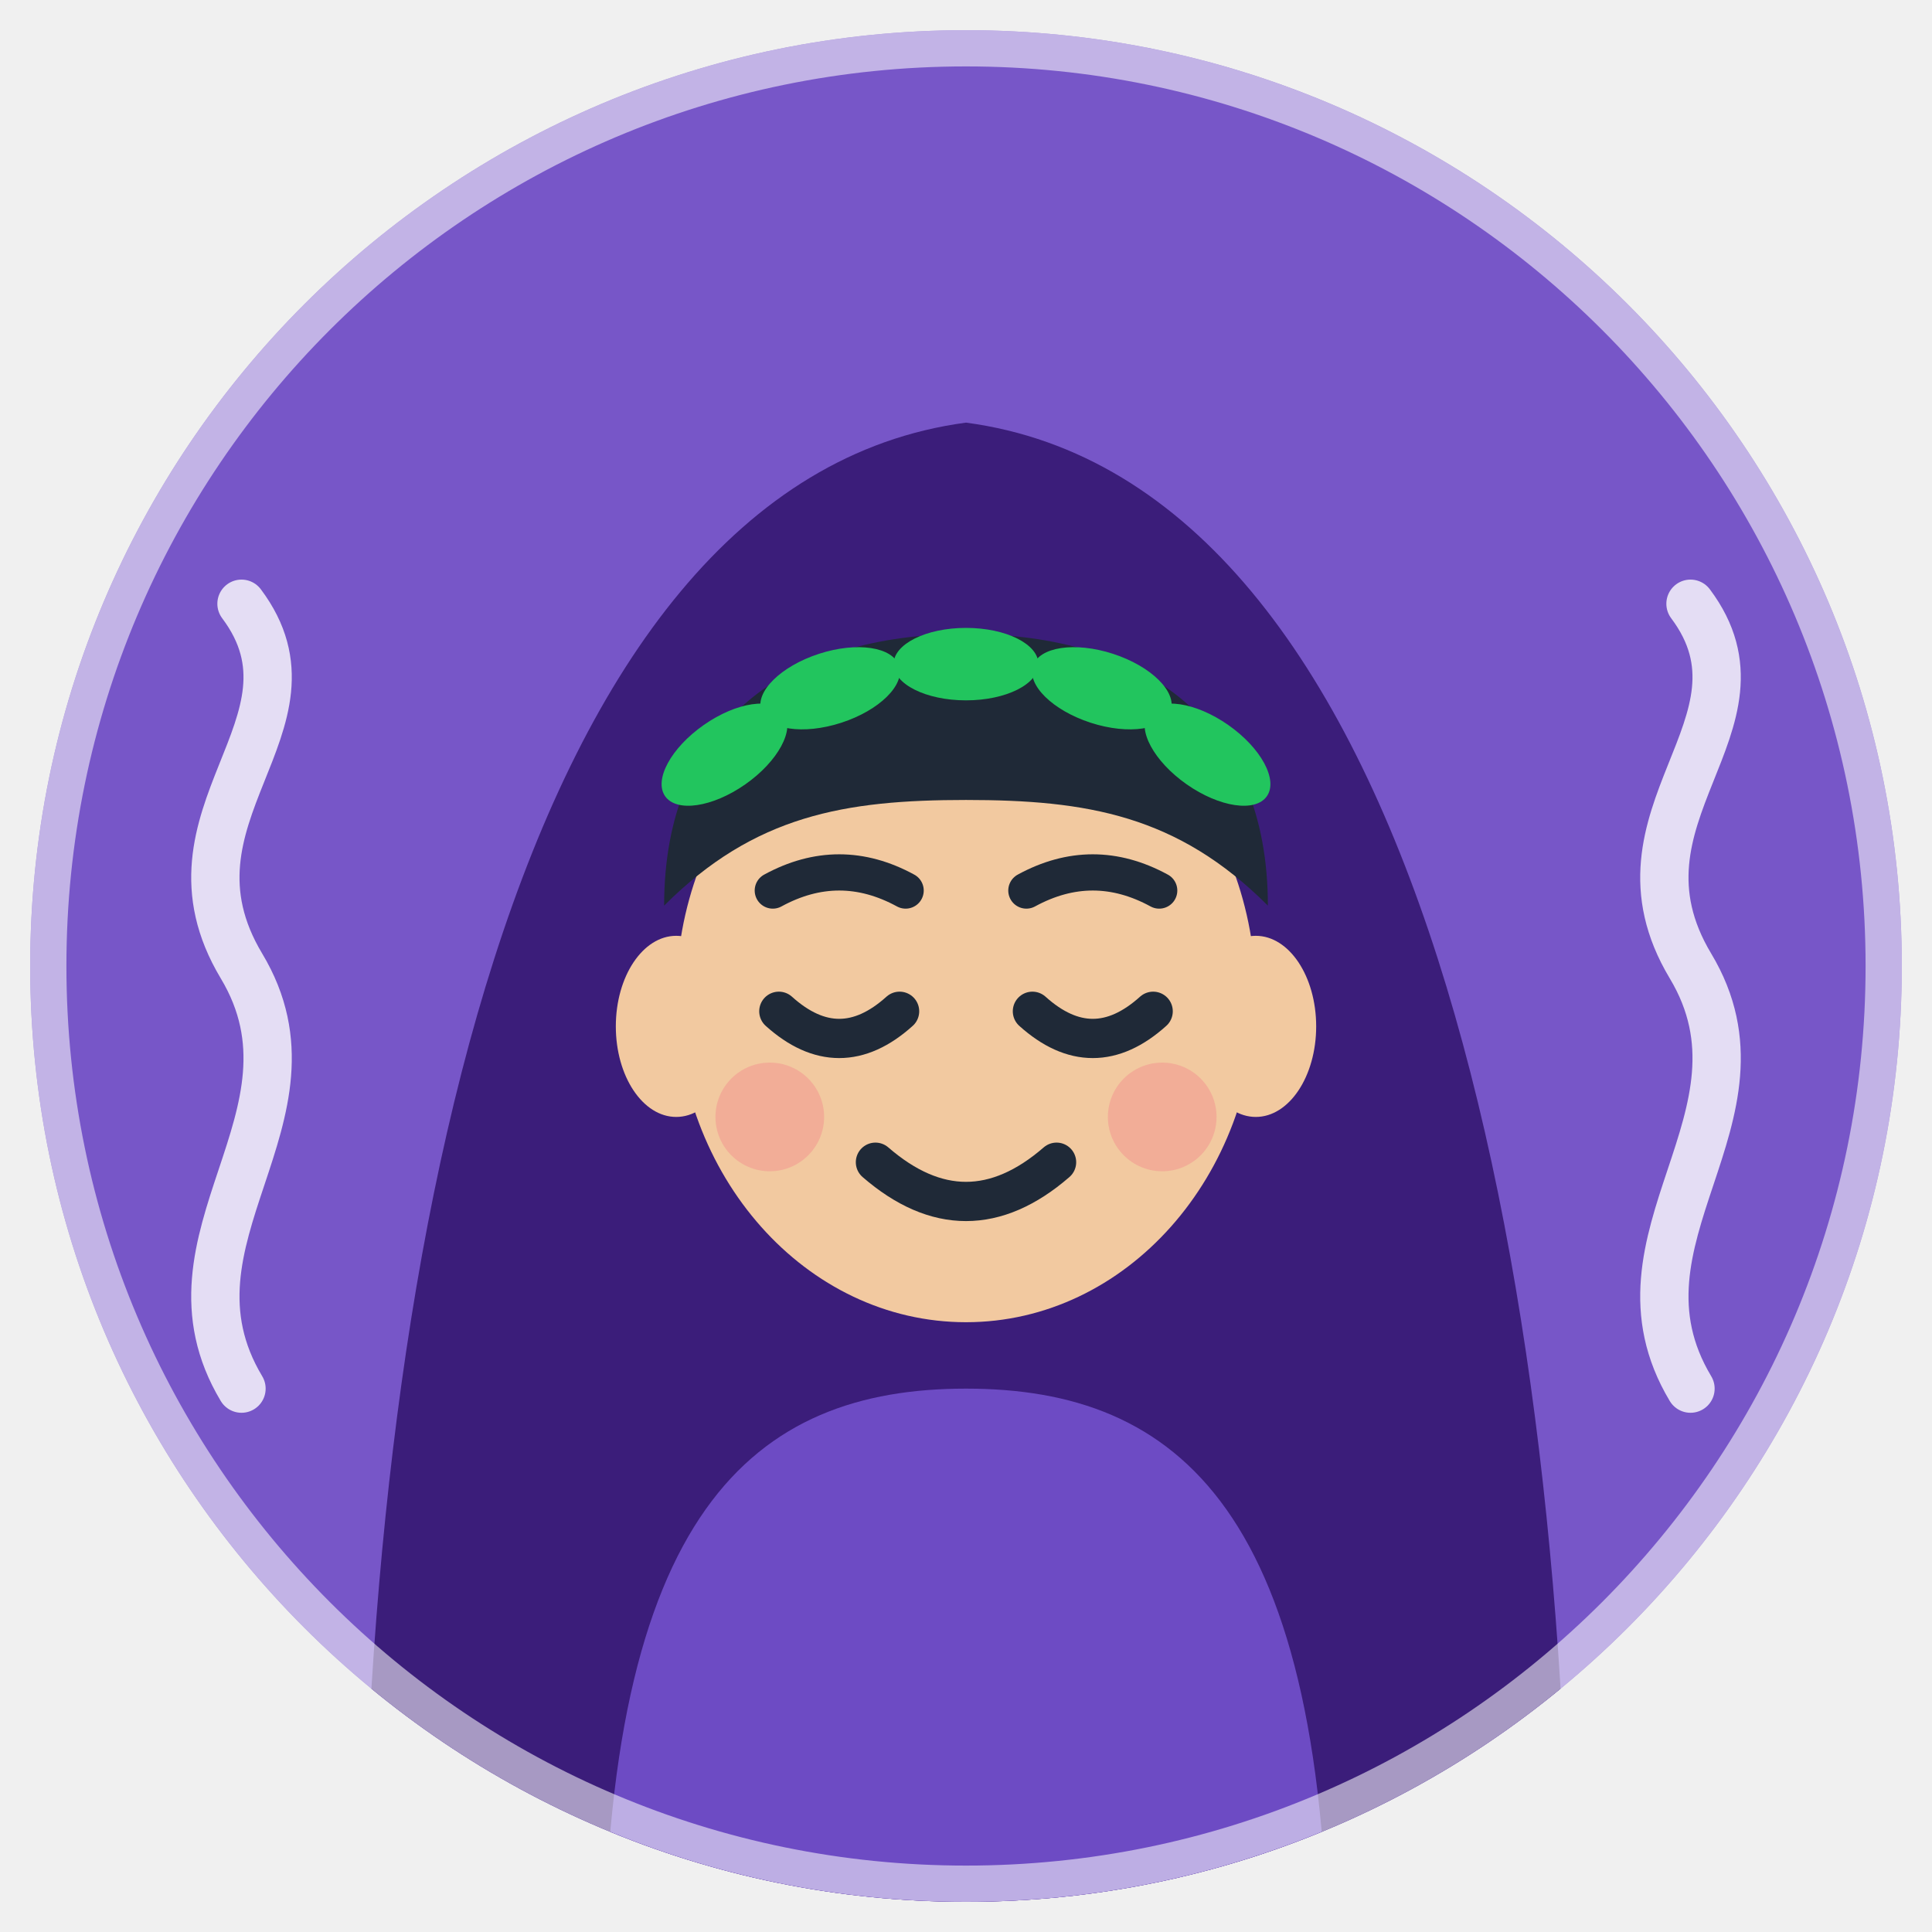
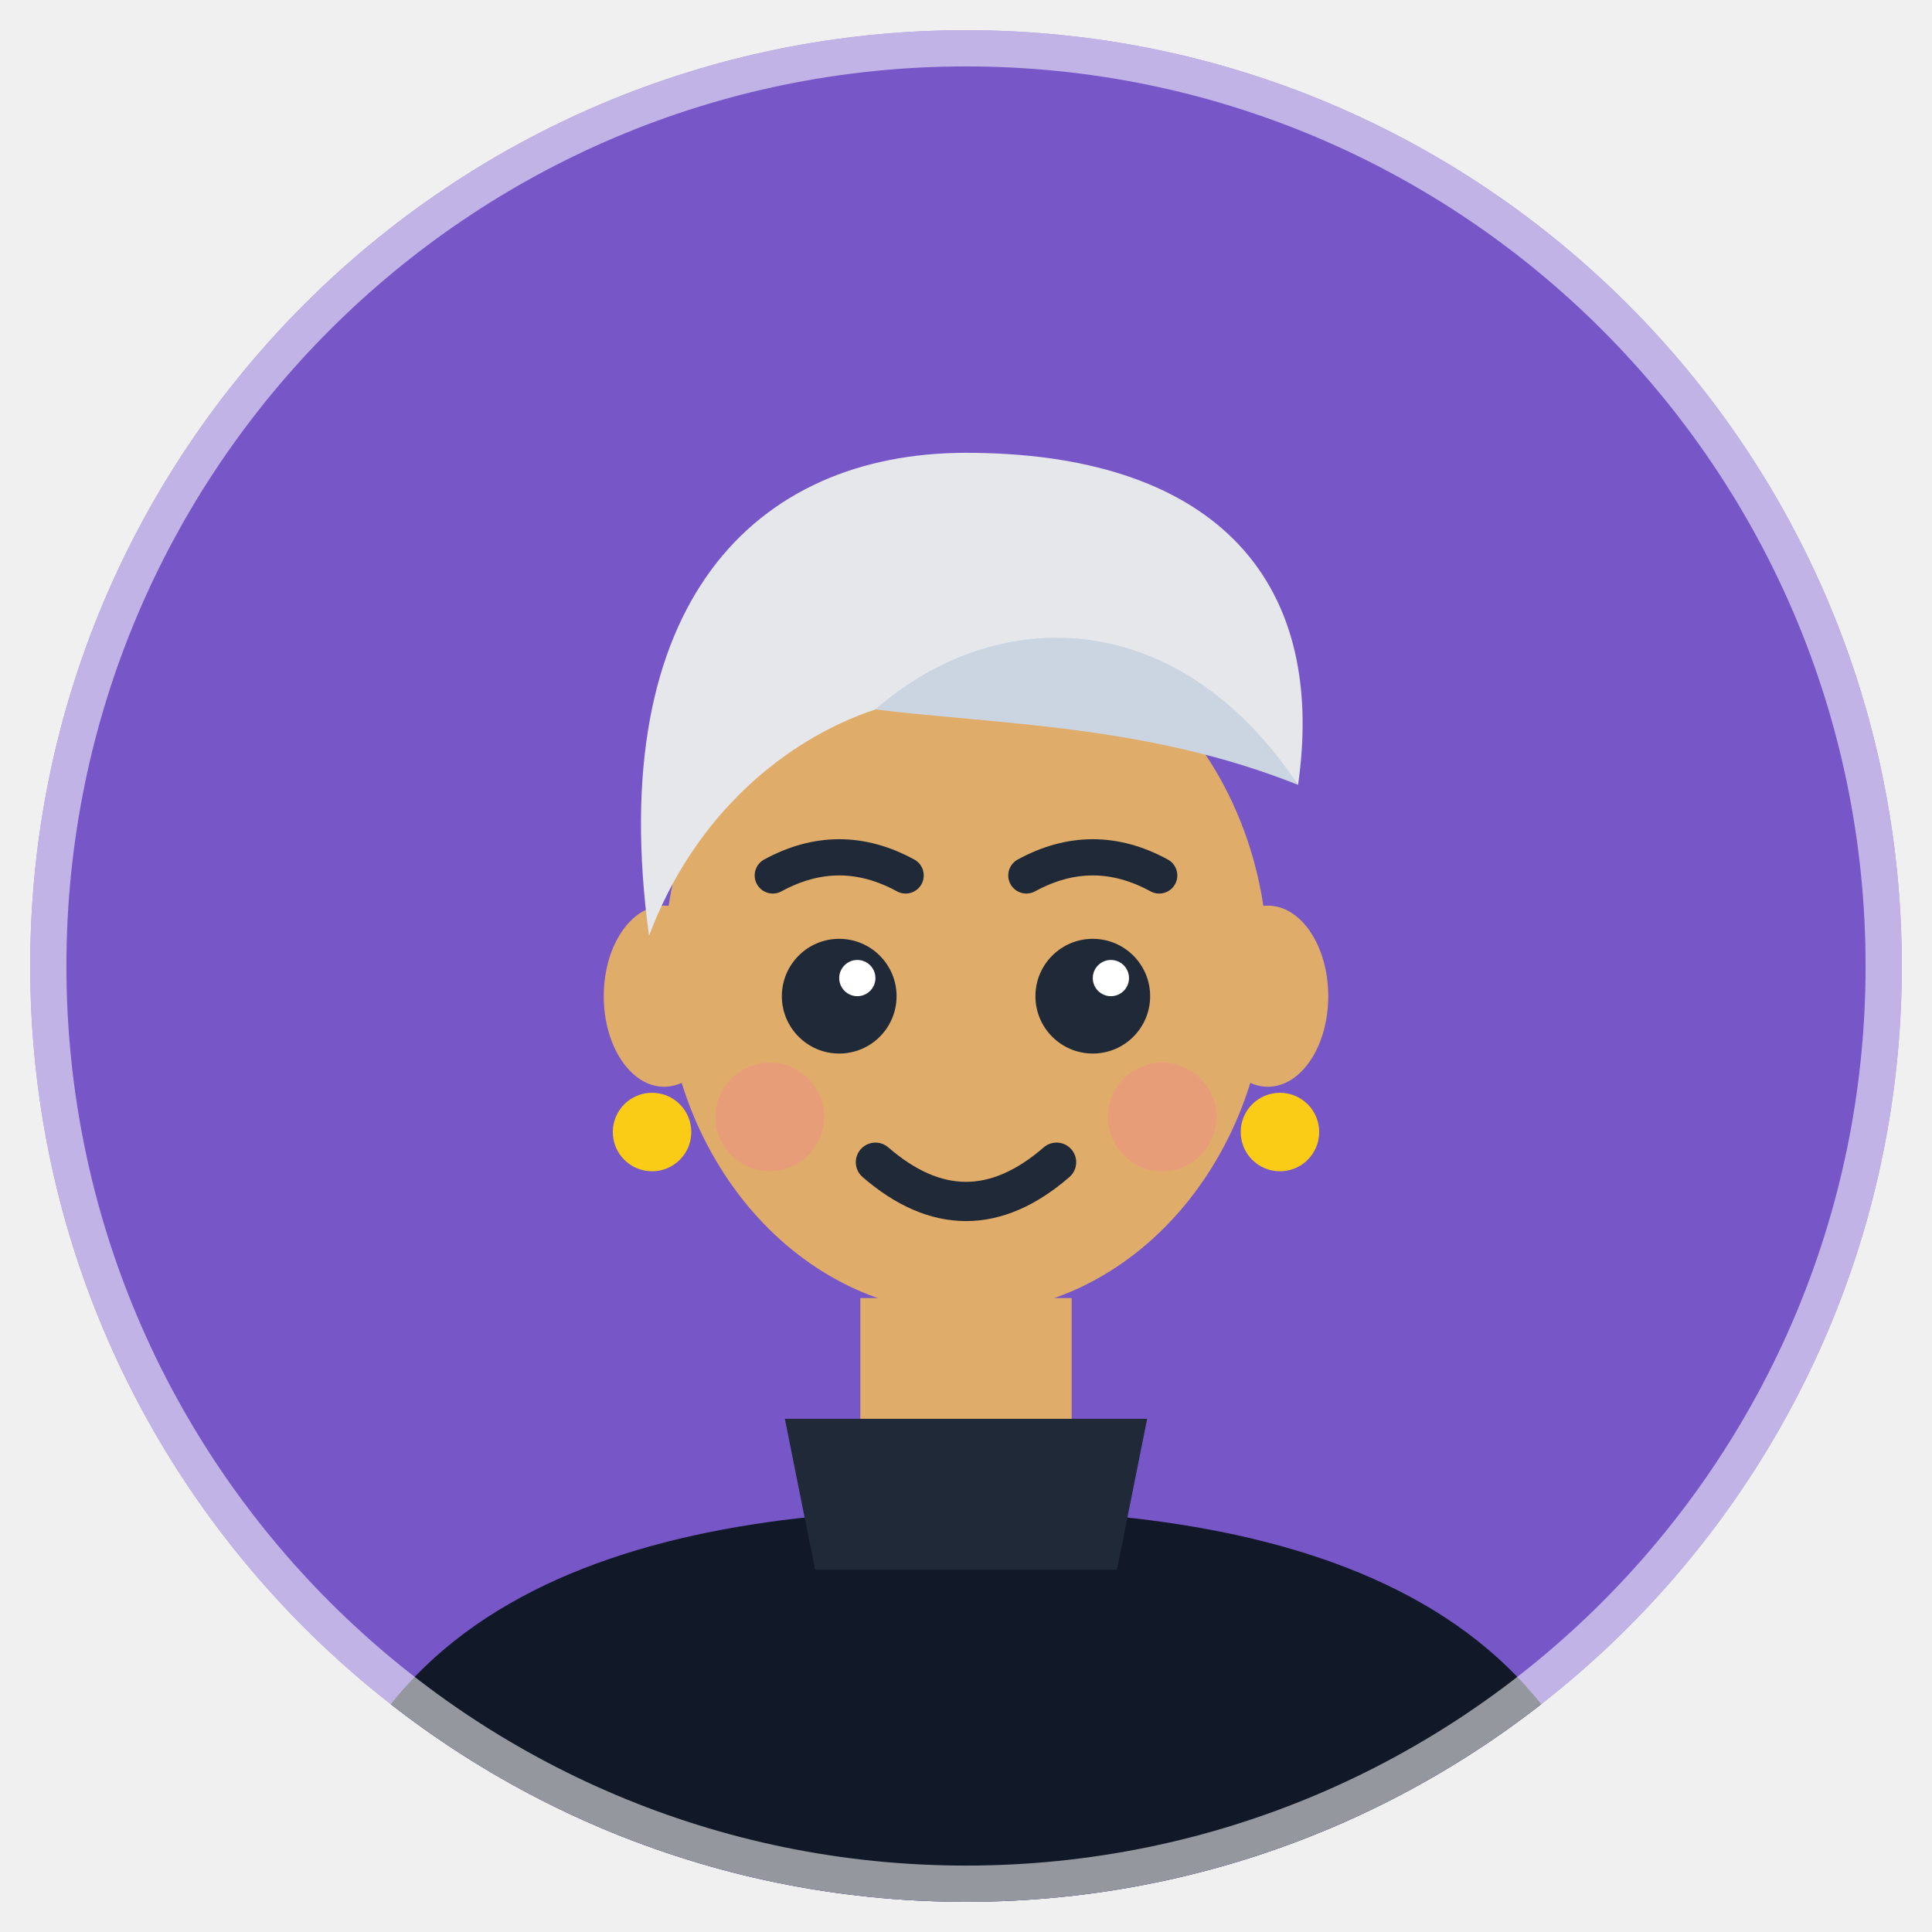
<svg xmlns="http://www.w3.org/2000/svg" viewBox="0 0 64 64" width="64" height="64">
  <defs>
    <clipPath id="clip-pythia">
      <circle cx="32" cy="32" r="31" />
    </clipPath>
  </defs>
  <circle cx="32" cy="32" r="31" fill="#7756C8" />
  <g clip-path="url(#clip-pythia)">
-     <path d="M12 66 C12 42 17 16 32 14 C47 16 52 42 52 66 Z" fill="#3B1D7A" />
-     <path d="M20 66 C20 50 25 46 32 46 C39 46 44 50 44 66 Z" fill="#6D4BC4" />
-     <ellipse cx="22.4" cy="34" rx="2" ry="3" fill="#F2C9A0" />
-     <ellipse cx="41.6" cy="34" rx="2" ry="3" fill="#F2C9A0" />
-     <ellipse cx="32" cy="33" rx="9.6" ry="10.8" fill="#F2C9A0" />
-     <path d="M22 30 C22 24 26 21 32 21 C38 21 42 24 42 30 C39 27 36 26.5 32 26.5 C28 26.5 25 27 22 30 Z" fill="#1F2937" />
-     <ellipse cx="24" cy="25" rx="2.4" ry="1.2" fill="#22C55E" transform="rotate(-35 24 25)" />
-     <ellipse cx="27.5" cy="22.8" rx="2.4" ry="1.2" fill="#22C55E" transform="rotate(-18 27.5 22.8)" />
-     <ellipse cx="32" cy="22" rx="2.4" ry="1.2" fill="#22C55E" transform="rotate(0 32 22)" />
-     <ellipse cx="36.5" cy="22.8" rx="2.4" ry="1.2" fill="#22C55E" transform="rotate(18 36.5 22.8)" />
-     <ellipse cx="40" cy="25" rx="2.4" ry="1.2" fill="#22C55E" transform="rotate(35 40 25)" />
-     <path d="M8 46 C5 41 11 37 8 32 C5 27 11 24 8 20" stroke="#FFFFFF" stroke-width="1.6" fill="none" stroke-linecap="round" opacity=".8" />
-     <path d="M56 46 C53 41 59 37 56 32 C53 27 59 24 56 20" stroke="#FFFFFF" stroke-width="1.6" fill="none" stroke-linecap="round" opacity=".8" />
-     <path d="M25.6 29.5 Q27.8 28.3 30.0 29.5" stroke="#1F2937" stroke-width="1.2" fill="none" stroke-linecap="round" />
-     <path d="M34.0 29.5 Q36.2 28.3 38.4 29.5" stroke="#1F2937" stroke-width="1.2" fill="none" stroke-linecap="round" />
-     <path d="M25.8 33.5 Q27.8 35.3 29.8 33.5" stroke="#1F2937" stroke-width="1.3" fill="none" stroke-linecap="round" />
-     <path d="M34.2 33.5 Q36.2 35.3 38.2 33.5" stroke="#1F2937" stroke-width="1.3" fill="none" stroke-linecap="round" />
+     <rect x="28.5" y="43" width="7" height="9" fill="#E0AC69" />
+     <path d="M10 66 C10 53 21.0 50 32 50 C43.0 50 54 53 54 66 Z" fill="#111827" />
+     <path d="M26 47 H38 L37 52 H27 Z" fill="#1F2937" />
+     <ellipse cx="22" cy="33" rx="2" ry="3" fill="#E0AC69" />
+     <ellipse cx="42" cy="33" rx="2" ry="3" fill="#E0AC69" />
+     <ellipse cx="32" cy="32" rx="10" ry="11.5" fill="#E0AC69" />
+     <path d="M21.5 31 C20 20 25 15 32 15 C40 15 44 19 43 26 C40 22 34 21.5 29 23.5 C26 24.5 23 27 21.5 31 Z" fill="#E5E7EB" />
+     <path d="M29 23.5 C33 20 39 20 43 26 C38 24 33 24 29 23.5 Z" fill="#CBD5E1" />
+     <path d="M25.6 29 Q27.8 27.8 30.0 29" stroke="#1F2937" stroke-width="1.2" fill="none" stroke-linecap="round" />
+     <path d="M34.0 29 Q36.2 27.8 38.4 29" stroke="#1F2937" stroke-width="1.2" fill="none" stroke-linecap="round" />
+     <circle cx="27.8" cy="33" r="1.9" fill="#1F2937" />
+     <circle cx="28.4" cy="32.4" r="0.6" fill="#FFFFFF" />
+     <circle cx="36.2" cy="33" r="1.9" fill="#1F2937" />
+     <circle cx="36.8" cy="32.4" r="0.6" fill="#FFFFFF" />
    <circle cx="25.5" cy="37" r="1.8" fill="#F28C8C" opacity=".45" />
    <circle cx="38.5" cy="37" r="1.8" fill="#F28C8C" opacity=".45" />
    <path d="M29 38.5 Q32 41.1 35 38.5" stroke="#1F2937" stroke-width="1.3" fill="none" stroke-linecap="round" />
+     <circle cx="21.6" cy="37.5" r="1.3" fill="#FACC15" />
+     <circle cx="42.4" cy="37.5" r="1.3" fill="#FACC15" />
  </g>
  <circle cx="32" cy="32" r="30.4" fill="none" stroke="#FFFFFF" stroke-opacity=".55" stroke-width="1.2" />
</svg>
